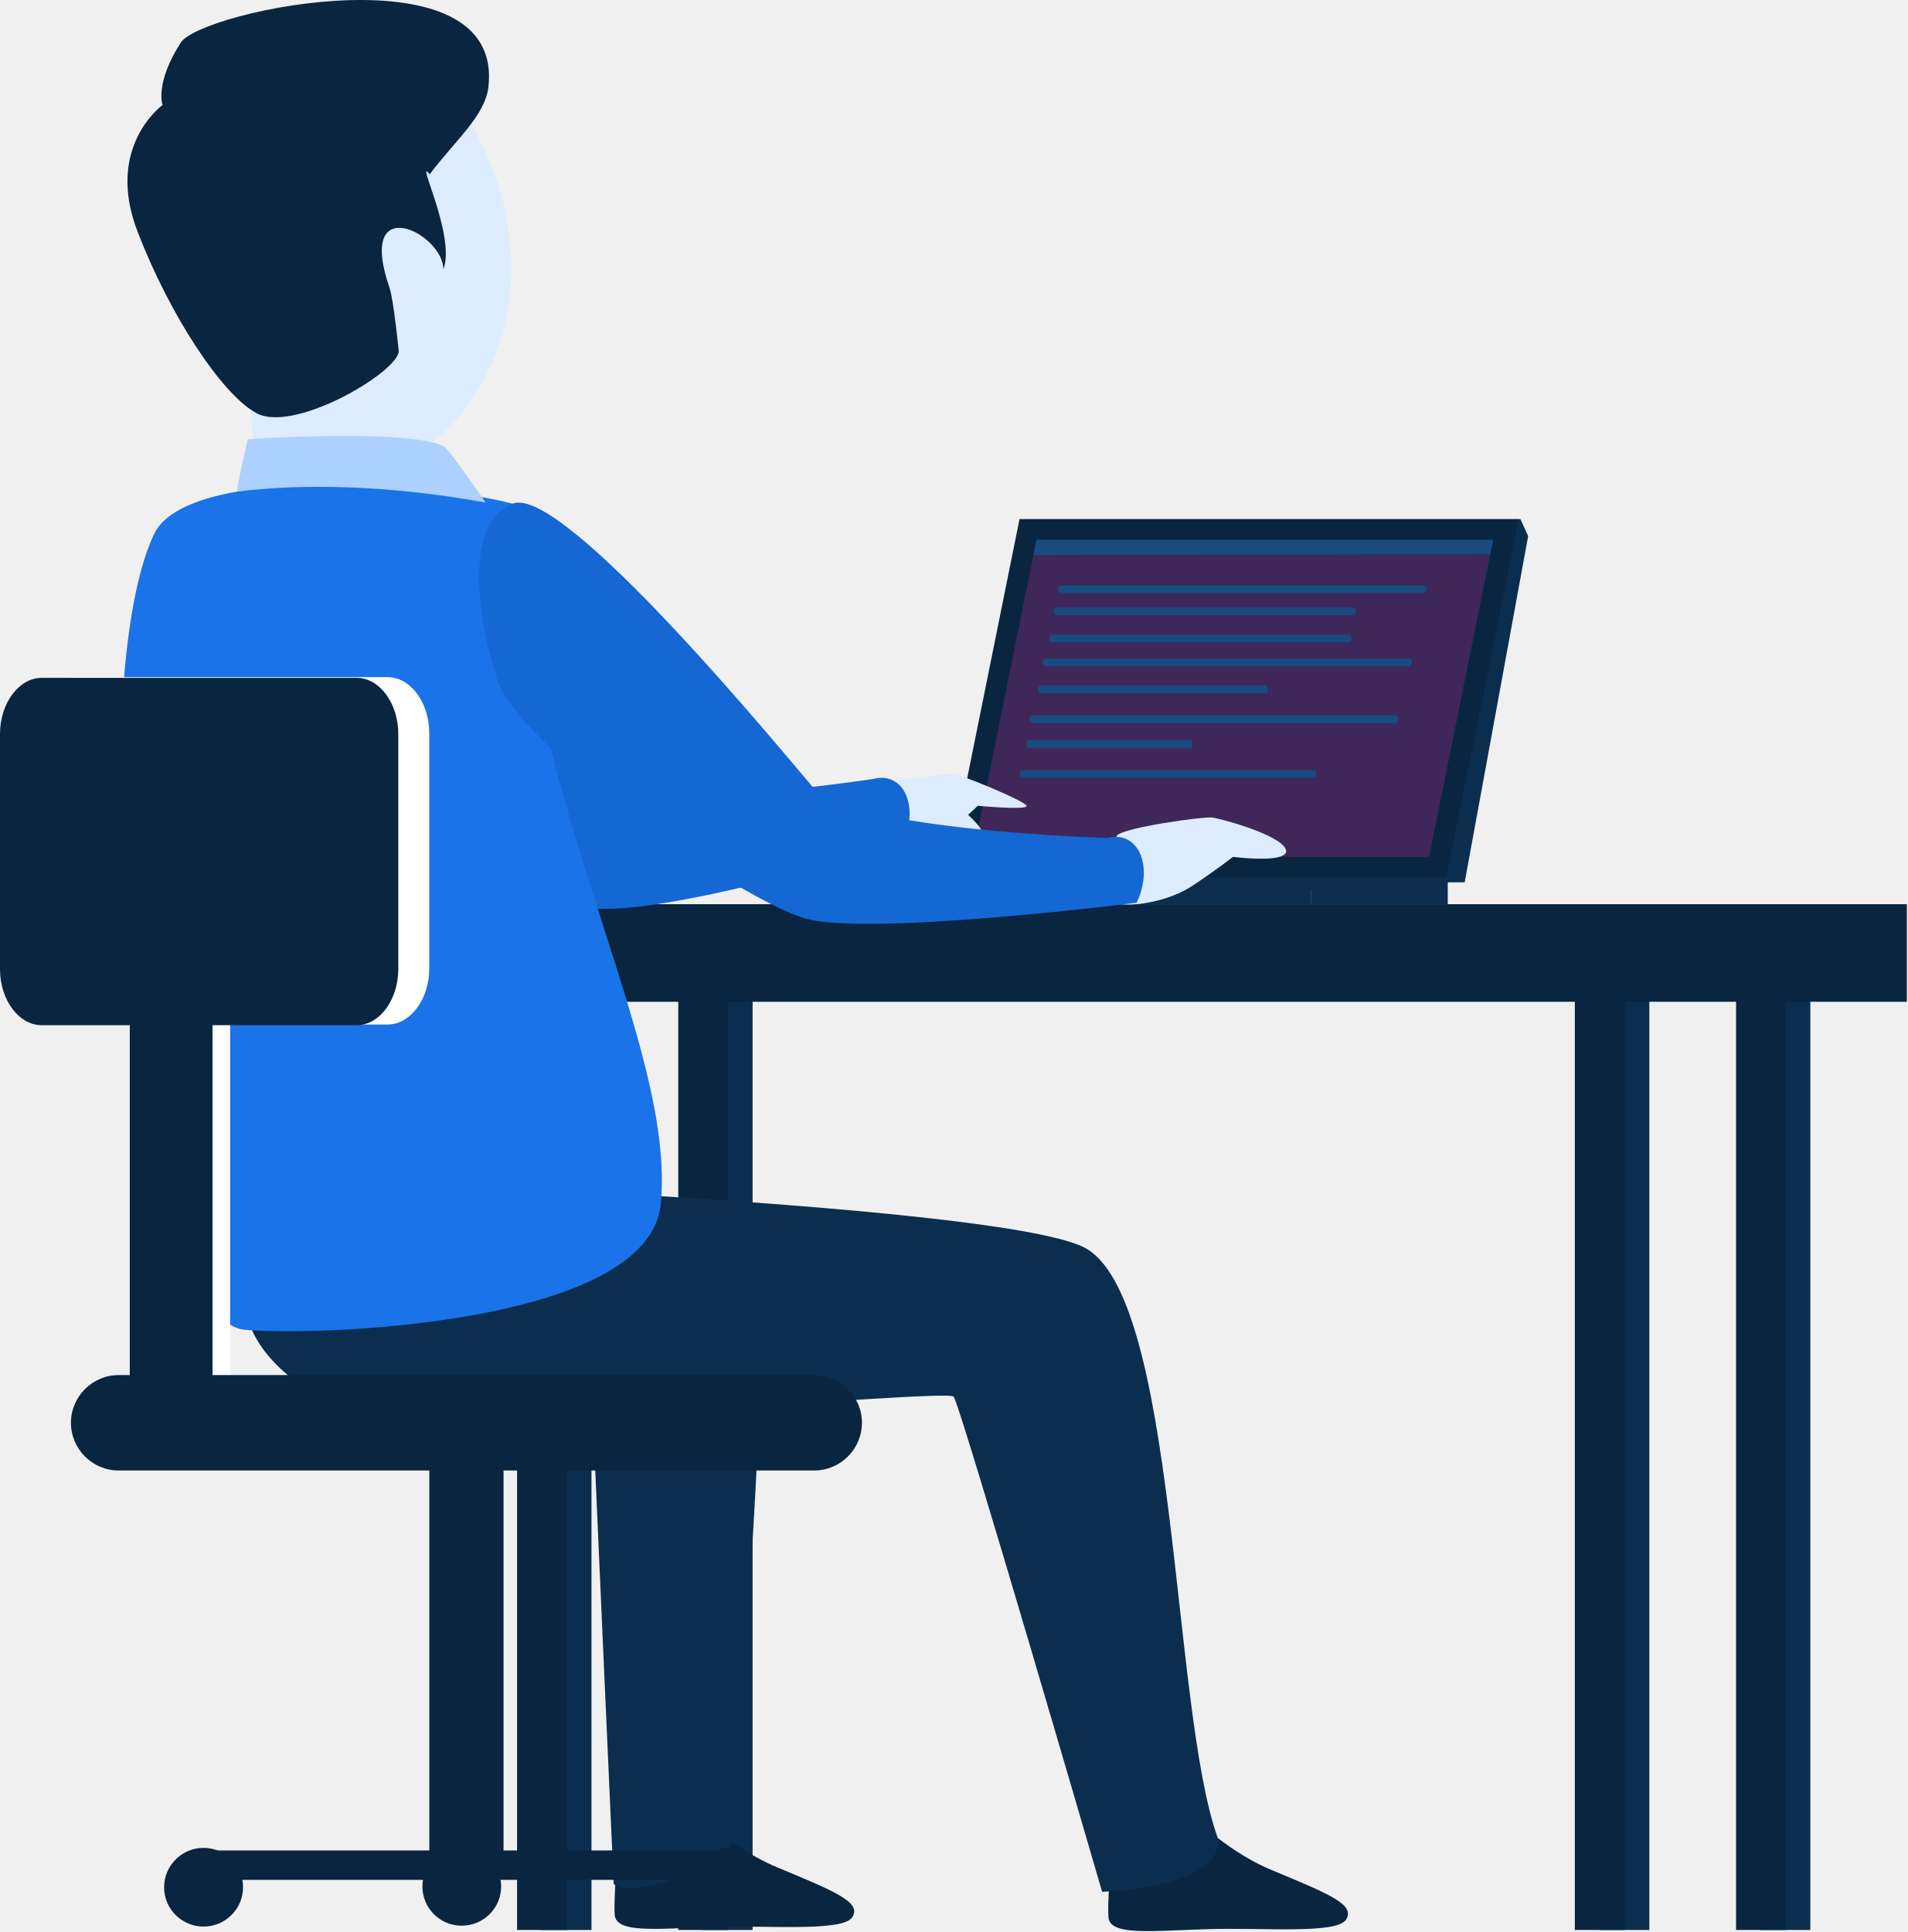
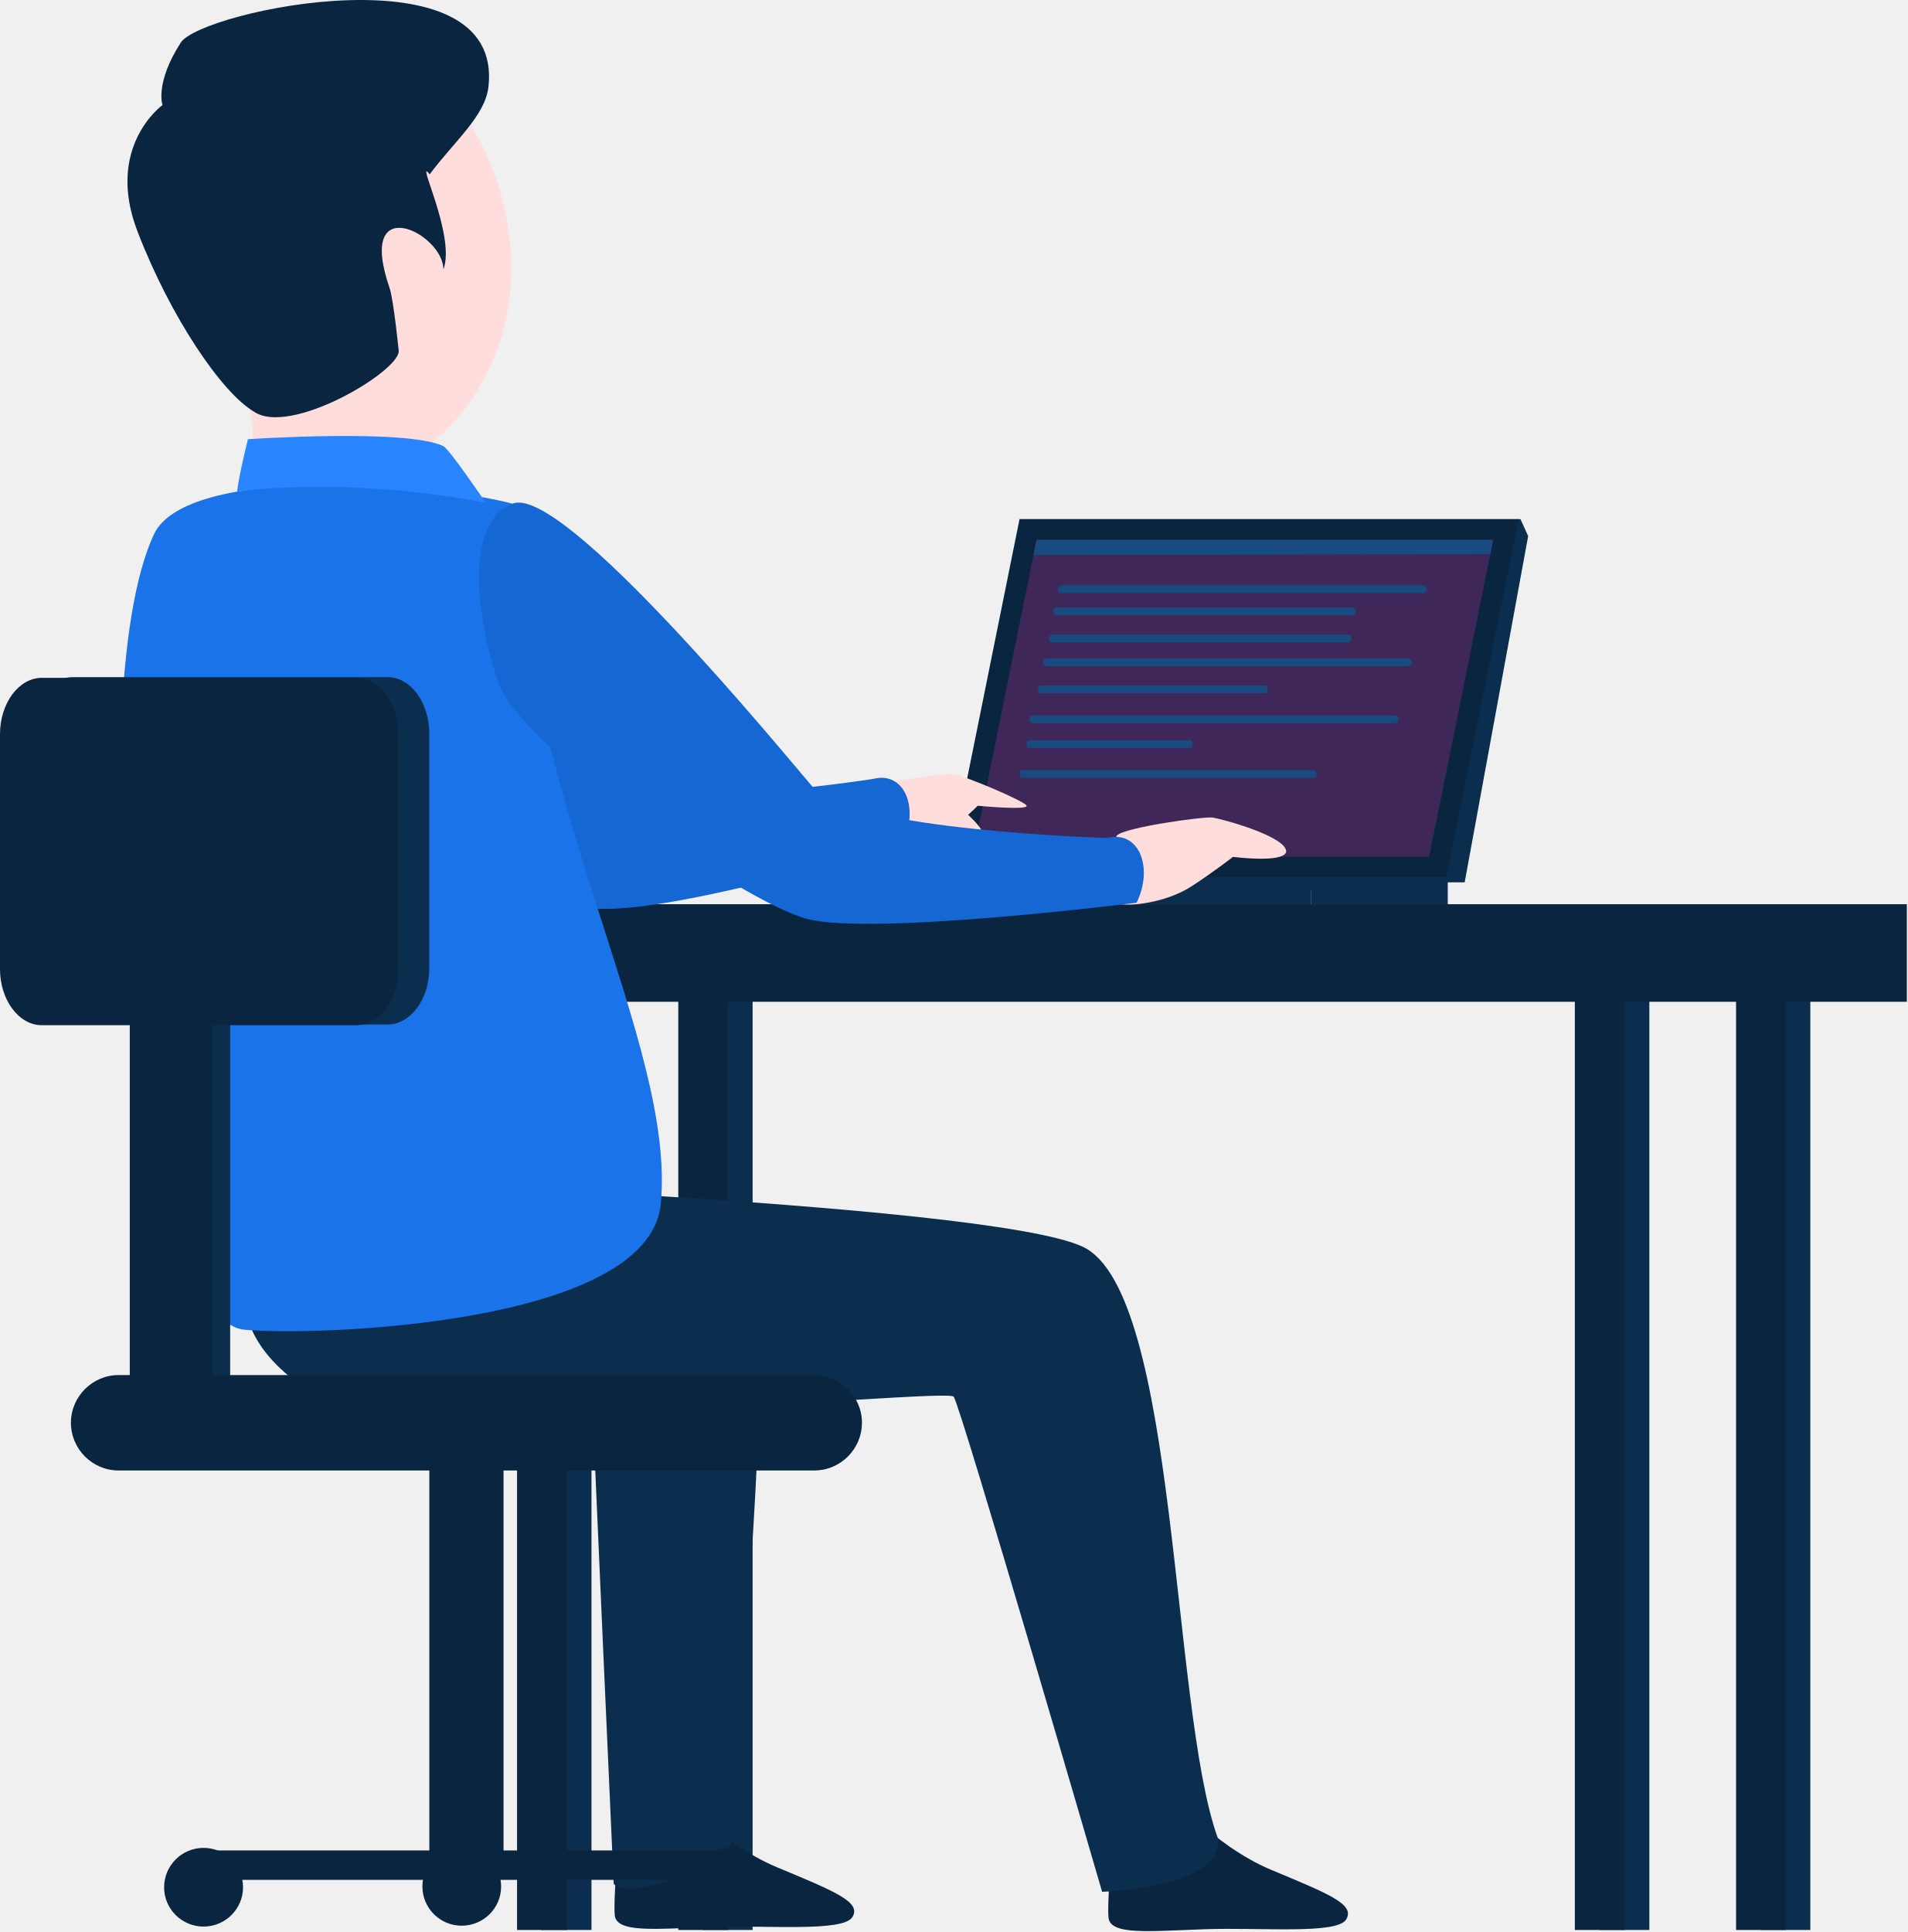
<svg xmlns="http://www.w3.org/2000/svg" width="1168" height="1183" viewBox="0 0 1168 1183" fill="none">
  <path d="M1009.94 578.695H979.352V1181.76H1009.94V578.695Z" fill="#0C2E4E" />
  <path d="M994.915 578.695H964.326V1181.76H994.915V578.695Z" fill="#0A2540" />
  <path d="M1108.52 578.695H1078.07V1181.76H1108.52V578.695Z" fill="#0C2E4E" />
  <path d="M1093.49 578.695H1063.05V1181.76H1093.49V578.695Z" fill="#0A2540" />
  <path d="M362.192 578.695H331.603V1181.76H362.192V578.695Z" fill="#0C2E4E" />
  <path d="M347.202 578.695H316.613V1181.76H347.202V578.695Z" fill="#0A2540" />
  <path d="M460.843 578.695H430.361V1181.76H460.843V578.695Z" fill="#0C2E4E" />
  <path d="M445.782 578.695H415.336V1181.76H445.782V578.695Z" fill="#0A2540" />
  <path d="M1167.62 553.665H204.692V613.408H1167.62V553.665Z" fill="#0A2540" />
  <path fill-rule="evenodd" clip-rule="evenodd" d="M634.695 338.717L931.011 317.846L935.744 328.245L896.872 540.253H883.245L590.3 558.255L634.695 338.717Z" fill="#0C2E4E" />
-   <path d="M624.297 317.846H929.972L885.577 537.527H579.937L624.297 317.846Z" fill="#0A2540" />
+   <path d="M624.297 317.846H929.972L885.577 537.527H579.938L624.297 317.846Z" fill="#0A2540" />
  <path d="M886.508 537.133H802.63V553.665H886.508V537.133Z" fill="#0C2E4E" />
  <path d="M802.595 537.133H520.05V553.665H802.595V537.133Z" fill="#0C2E4E" />
  <path fill-rule="evenodd" clip-rule="evenodd" d="M634.696 330.576L595.428 524.653H875.105L914.336 330.576H634.696Z" fill="#3F2759" />
-   <path fill-rule="evenodd" clip-rule="evenodd" d="M686.156 553.664C695.623 554.848 715.561 551.836 729.762 542.619C743.819 533.439 754.972 524.689 754.972 524.689C754.972 524.689 785.597 528.67 787.569 521.677C788.43 512.317 747.908 501.272 742.242 500.591C736.468 499.945 688.917 506.615 684.076 511.492C679.199 516.369 686.156 553.664 686.156 553.664ZM527.796 527.02C537.263 528.203 557.201 525.191 571.259 515.975C585.316 506.795 598.692 493.383 598.692 493.383C598.692 493.383 629.281 496.288 628.635 493.383C627.847 490.622 589.512 474.592 583.738 473.946C578.108 473.301 530.449 480.007 525.572 484.848C520.695 489.725 527.796 527.02 527.796 527.02Z" fill="#DDECFF" />
-   <path fill-rule="evenodd" clip-rule="evenodd" d="M583.344 489.976C586.357 493.777 605.542 508.086 601.848 513.608C598.155 519.274 589.369 521.605 579.794 514.648C570.219 507.691 564.159 499.551 566.813 496.79C569.43 494.064 583.344 489.976 583.344 489.976Z" fill="#DDECFF" />
-   <path fill-rule="evenodd" clip-rule="evenodd" d="M175.143 300.776C145.988 312.61 152.945 368.803 166.213 409.111C179.338 449.418 315.501 544.592 355.808 555.099C396.115 565.463 552.503 516.62 552.503 516.62C563.153 494.961 553.937 471.974 534.644 476.959C534.644 476.959 382.201 500.842 359.358 474.448C340.962 453.362 205.983 288.296 175.143 300.776Z" fill="#1567D3" />
-   <path fill-rule="evenodd" clip-rule="evenodd" d="M298.54 227.764C250.881 323.727 152.946 291.703 129.816 199.936C106.722 108.277 100.661 29.133 181.025 15.219C268.345 0.121 346.342 131.801 298.54 227.764Z" fill="#DDECFF" />
-   <path fill-rule="evenodd" clip-rule="evenodd" d="M149.396 229.88C158.468 258.389 155.707 334.772 155.707 334.772C155.707 334.772 284.626 372.318 280.717 354.997C264.974 284.746 256.941 223.317 242.525 210.443C230.548 199.936 201.142 235.259 149.396 229.88Z" fill="#DDECFF" />
+   <path fill-rule="evenodd" clip-rule="evenodd" d="M686.156 553.664C695.623 554.848 715.561 551.836 729.762 542.619C743.819 533.439 754.972 524.689 754.972 524.689C754.972 524.689 785.597 528.67 787.569 521.677C788.43 512.317 747.908 501.272 742.242 500.591C736.468 499.945 688.917 506.615 684.076 511.492C679.199 516.369 686.156 553.664 686.156 553.664ZM527.796 527.02C537.263 528.203 557.201 525.191 571.259 515.975C585.316 506.795 598.692 493.383 598.692 493.383C598.692 493.383 629.281 496.288 628.635 493.383C627.847 490.622 589.512 474.592 583.738 473.946C578.108 473.301 530.449 480.007 525.572 484.848C520.695 489.725 527.796 527.02 527.796 527.02Z" fill="#FFDDDD" />
+   <path fill-rule="evenodd" clip-rule="evenodd" d="M583.344 489.976C586.357 493.777 605.542 508.086 601.848 513.608C598.155 519.274 589.369 521.605 579.794 514.648C570.219 507.691 564.159 499.551 566.813 496.79C569.43 494.064 583.344 489.976 583.344 489.976Z" fill="#FFDDDD" />
+   <path fill-rule="evenodd" clip-rule="evenodd" d="M175.142 300.776C145.988 312.61 152.945 368.803 166.213 409.111C179.338 449.418 315.501 544.592 355.808 555.099C396.115 565.463 552.503 516.62 552.503 516.62C563.153 494.961 553.937 471.974 534.644 476.959C534.644 476.959 382.201 500.842 359.358 474.448C340.962 453.362 205.982 288.296 175.142 300.776Z" fill="#1567D3" />
+   <path fill-rule="evenodd" clip-rule="evenodd" d="M298.54 227.764C250.881 323.727 152.946 291.703 129.816 199.936C106.722 108.277 100.661 29.133 181.025 15.219C268.345 0.121 346.342 131.801 298.54 227.764Z" fill="#FFDDDD" />
+   <path fill-rule="evenodd" clip-rule="evenodd" d="M149.396 229.88C158.468 258.389 155.707 334.772 155.707 334.772C155.707 334.772 284.626 372.318 280.717 354.997C264.974 284.746 256.941 223.317 242.525 210.443C230.548 199.936 201.142 235.259 149.396 229.88Z" fill="#FFDDDD" />
  <path d="M412.146 1094.87C412.146 1094.87 439.83 1128.37 475.691 1143.32C511.551 1158.27 527.688 1164.73 521.915 1173.91C516.141 1183.09 470.168 1178.75 435.527 1179.93C400.993 1181.12 377.612 1183.73 376.429 1172.72C375.245 1161.82 380.768 1101.29 380.768 1101.29L412.146 1094.87Z" fill="#0A2540" />
  <path fill-rule="evenodd" clip-rule="evenodd" d="M361.726 834.381C363.052 871.927 375.783 1153.5 375.783 1153.5C384.676 1163.8 443.559 1142.67 447.683 1128.4C447.683 1128.4 472.929 814.944 463.103 813.51C453.349 812.183 361.726 834.381 361.726 834.381Z" fill="#0C2E4E" />
  <path d="M714.63 1096.2C714.63 1096.2 742.314 1129.69 778.031 1144.79C813.891 1159.78 830.029 1166.05 824.255 1175.38C818.482 1184.56 772.508 1180.11 737.975 1181.3C703.298 1182.48 679.952 1185.1 678.769 1174.2C677.586 1163.19 683.108 1102.65 683.108 1102.65L714.63 1096.2Z" fill="#0A2540" />
-   <path fill-rule="evenodd" clip-rule="evenodd" d="M170.661 721.062C166.465 750.324 121.962 796.153 176.183 841.983C230.404 887.813 579.542 849.084 583.989 855.252C588.436 861.312 674.86 1158.38 674.86 1158.38C674.86 1158.38 749.629 1156.01 745.684 1125.42C716.816 1045.74 721.586 791.312 663.169 763.485C604.896 735.657 170.661 721.062 170.661 721.062Z" fill="#0C2E4E" />
+   <path fill-rule="evenodd" clip-rule="evenodd" d="M170.66 721.062C166.465 750.324 121.962 796.153 176.183 841.983C230.404 887.813 579.542 849.084 583.989 855.252C588.436 861.312 674.859 1158.38 674.859 1158.38C674.859 1158.38 749.629 1156.01 745.684 1125.42C716.816 1045.74 721.586 791.312 663.169 763.485C604.896 735.657 170.66 721.062 170.66 721.062Z" fill="#0C2E4E" />
  <path fill-rule="evenodd" clip-rule="evenodd" d="M313.78 308.414C263.755 295.146 114.288 284.459 94.242 327.205C47.731 426.467 84.739 807.916 149.503 814.191C191.137 818.279 397.694 811.932 404.651 736.984C413.687 638.367 322.458 495.75 313.78 308.414Z" fill="#1A73E8" />
-   <path d="M140.932 619.648H90.261V871.209H140.932V619.648Z" fill="white" />
+   <path d="M140.932 619.648H90.261V871.209H140.932V619.648Z" fill="#0C2E4E" />
  <path d="M130.138 617.64H79.468V869.201H130.138V617.64Z" fill="#0A2540" />
  <path fill-rule="evenodd" clip-rule="evenodd" d="M313.779 308.414C284.625 320.248 291.474 376.549 304.706 416.857C317.975 457.02 454.137 552.23 494.445 562.737C534.752 573.101 695.981 552.768 695.981 552.768C706.488 531.108 697.415 508.122 677.979 513.106C677.979 513.106 520.694 508.516 497.851 482.123C479.634 460.965 344.512 295.935 313.779 308.414Z" fill="#1567D3" />
  <path d="M263.108 106.735C253.785 94.937 279.246 144.281 271.5 165.044C271.643 142.846 217.817 116.058 238.544 176.34C241.054 183.691 244.174 215.105 244.174 215.105C243.636 228.051 177.438 267.175 155.563 252.077C135.732 240.53 104.354 194.055 84.272 141.914C64.047 89.773 99.513 64.312 99.513 64.312C99.513 64.312 94.671 51.043 110.665 26.12C123.145 6.433 309.046 -32.584 299.076 53.303C296.997 71.018 278.349 86.366 263.108 106.735Z" fill="#0A2540" />
-   <path fill-rule="evenodd" clip-rule="evenodd" d="M44.539 414.633H237.397C251.347 414.633 262.858 430.125 262.858 449.023V592.932C262.858 611.83 251.347 627.322 237.397 627.322H44.539C30.482 627.322 18.971 611.83 18.971 592.932V449.023C18.971 430.125 30.482 414.633 44.539 414.633Z" fill="white" />
-   <path d="M25.569 415.064H218.426C232.376 415.064 243.887 430.555 243.887 449.454V593.362C243.887 612.261 232.376 627.752 218.426 627.752H25.569C11.511 627.752 0 612.261 0 593.362V449.454C0.036 430.555 11.547 415.064 25.569 415.064Z" fill="#0A2540" />
+   <path fill-rule="evenodd" clip-rule="evenodd" d="M44.539 414.633H237.397C251.347 414.633 262.858 430.125 262.858 449.024V592.932C262.858 611.83 251.347 627.322 237.397 627.322H44.539C30.482 627.322 18.971 611.83 18.971 592.932V449.024C18.971 430.125 30.482 414.633 44.539 414.633Z" fill="#0C2E4E" />
+   <path d="M25.569 415.063H218.426C232.376 415.063 243.887 430.555 243.887 449.454V593.362C243.887 612.261 232.376 627.752 218.426 627.752H25.569C11.511 627.752 0 612.261 0 593.362V449.454C0.036 430.555 11.547 415.063 25.569 415.063Z" fill="#0A2540" />
  <path d="M308.329 882.183H262.894V1138.62H308.329V882.183Z" fill="#0A2540" />
  <path d="M453.565 1133.06H123.612V1151.07H453.565V1133.06Z" fill="#0A2540" />
  <path d="M446.606 1179.68C459.982 1179.68 470.776 1168.92 470.776 1155.66C470.776 1142.24 460.018 1131.49 446.606 1131.49C433.338 1131.49 422.58 1142.24 422.58 1155.66C422.58 1168.92 433.338 1179.68 446.606 1179.68ZM282.688 1179.14C296.064 1179.14 306.858 1168.39 306.858 1155.12C306.858 1141.74 296.1 1130.95 282.688 1130.95C269.42 1130.95 258.661 1141.71 258.661 1155.12C258.661 1168.39 269.42 1179.14 282.688 1179.14ZM124.651 1179.68C137.919 1179.68 148.821 1168.92 148.821 1155.66C148.821 1142.24 137.919 1131.49 124.651 1131.49C111.382 1131.49 100.481 1142.24 100.481 1155.66C100.481 1168.92 111.382 1179.68 124.651 1179.68ZM72.581 841.983H498.533C514.67 841.983 527.795 855.108 527.795 871.138C527.795 887.311 514.67 900.4 498.533 900.4H72.581C56.551 900.4 43.426 887.275 43.426 871.138C43.462 855.144 56.587 841.983 72.581 841.983Z" fill="#0A2540" />
-   <path fill-rule="evenodd" clip-rule="evenodd" d="M145.235 300.991C145.881 292.6 151.833 268.932 151.833 268.932C151.833 268.932 248.478 262.369 271.428 273.128C275.05 274.813 297.355 307.733 297.355 307.733C236.428 296.688 184.323 296.186 145.235 300.991Z" fill="#ACD0FF" />
+   <path fill-rule="evenodd" clip-rule="evenodd" d="M145.235 300.991C145.881 292.6 151.833 268.932 151.833 268.932C151.833 268.932 248.478 262.369 271.428 273.128C275.05 274.813 297.355 307.733 297.355 307.733C236.428 296.688 184.323 296.186 145.235 300.991Z" fill="#2885FF" />
  <path fill-rule="evenodd" clip-rule="evenodd" d="M634.696 330.576H914.337L912.58 339.29L632.832 339.828L634.696 330.576Z" fill="#184C80" />
-   <path fill-rule="evenodd" clip-rule="evenodd" d="M873.67 360.807C873.67 362.133 872.594 363.173 871.303 363.173H650.187C648.86 363.173 647.82 362.098 647.82 360.807C647.82 359.48 648.896 358.44 650.187 358.44H871.303C872.594 358.44 873.67 359.516 873.67 360.807ZM830.243 374.326C830.243 375.653 829.382 376.693 828.306 376.693H647.031C645.955 376.693 645.095 375.617 645.095 374.326C645.095 372.999 645.955 371.959 647.031 371.959H828.306C829.346 371.959 830.243 373.035 830.243 374.326ZM827.517 391.001C827.517 392.328 826.656 393.368 825.581 393.368H644.306C643.23 393.368 642.369 392.292 642.369 391.001C642.369 389.674 643.23 388.634 644.306 388.634H825.581C826.656 388.634 827.517 389.71 827.517 391.001ZM864.633 405.632C864.633 406.959 863.557 407.999 862.266 407.999H640.899C639.572 407.999 638.532 406.923 638.532 405.632C638.532 404.305 639.608 403.265 640.899 403.265H862.266C863.593 403.265 864.633 404.341 864.633 405.632ZM856.457 440.417C856.457 441.744 855.381 442.784 854.09 442.784H632.723C631.396 442.784 630.356 441.708 630.356 440.417C630.356 439.09 631.432 438.05 632.723 438.05H854.09C855.381 438.05 856.457 439.126 856.457 440.417ZM776.308 422.128C776.308 423.455 775.627 424.495 774.838 424.495H637.026C636.201 424.495 635.556 423.419 635.556 422.128C635.556 420.801 636.201 419.761 637.026 419.761H774.838C775.663 419.761 776.308 420.837 776.308 422.128ZM730.263 455.586C730.263 456.913 729.797 457.953 729.188 457.953H629.71C629.137 457.953 628.635 456.877 628.635 455.586C628.635 454.259 629.101 453.219 629.71 453.219H729.188C729.797 453.219 730.263 454.295 730.263 455.586ZM806.18 473.911C806.18 475.238 805.319 476.278 804.28 476.278H626.196C625.156 476.278 624.296 475.202 624.296 473.911C624.296 472.584 625.156 471.544 626.196 471.544H804.28C805.355 471.544 806.18 472.62 806.18 473.911Z" fill="#184C80" />
+   <path fill-rule="evenodd" clip-rule="evenodd" d="M873.67 360.807C873.67 362.133 872.594 363.173 871.303 363.173H650.187C648.86 363.173 647.82 362.098 647.82 360.807C647.82 359.48 648.896 358.44 650.187 358.44H871.303C872.594 358.44 873.67 359.516 873.67 360.807ZM830.242 374.326C830.242 375.653 829.382 376.693 828.306 376.693H647.031C645.955 376.693 645.094 375.617 645.094 374.326C645.094 372.999 645.955 371.959 647.031 371.959H828.306C829.346 371.959 830.242 373.035 830.242 374.326ZM827.517 391.001C827.517 392.328 826.656 393.368 825.581 393.368H644.306C643.23 393.368 642.369 392.292 642.369 391.001C642.369 389.674 643.23 388.634 644.306 388.634H825.581C826.656 388.634 827.517 389.71 827.517 391.001ZM864.633 405.632C864.633 406.959 863.557 407.999 862.266 407.999H640.899C639.572 407.999 638.532 406.923 638.532 405.632C638.532 404.305 639.608 403.265 640.899 403.265H862.266C863.593 403.265 864.633 404.341 864.633 405.632ZM856.456 440.417C856.456 441.744 855.381 442.784 854.09 442.784H632.723C631.396 442.784 630.356 441.708 630.356 440.417C630.356 439.09 631.432 438.05 632.723 438.05H854.09C855.381 438.05 856.456 439.126 856.456 440.417ZM776.308 422.128C776.308 423.455 775.627 424.495 774.838 424.495H637.026C636.201 424.495 635.556 423.419 635.556 422.128C635.556 420.801 636.201 419.761 637.026 419.761H774.838C775.663 419.761 776.308 420.837 776.308 422.128ZM730.263 455.586C730.263 456.913 729.797 457.953 729.187 457.953H629.71C629.137 457.953 628.635 456.877 628.635 455.586C628.635 454.259 629.101 453.219 629.71 453.219H729.187C729.797 453.219 730.263 454.295 730.263 455.586ZM806.18 473.911C806.18 475.238 805.319 476.278 804.279 476.278H626.196C625.156 476.278 624.295 475.202 624.295 473.911C624.295 472.584 625.156 471.544 626.196 471.544H804.279C805.355 471.544 806.18 472.62 806.18 473.911Z" fill="#184C80" />
</svg>
